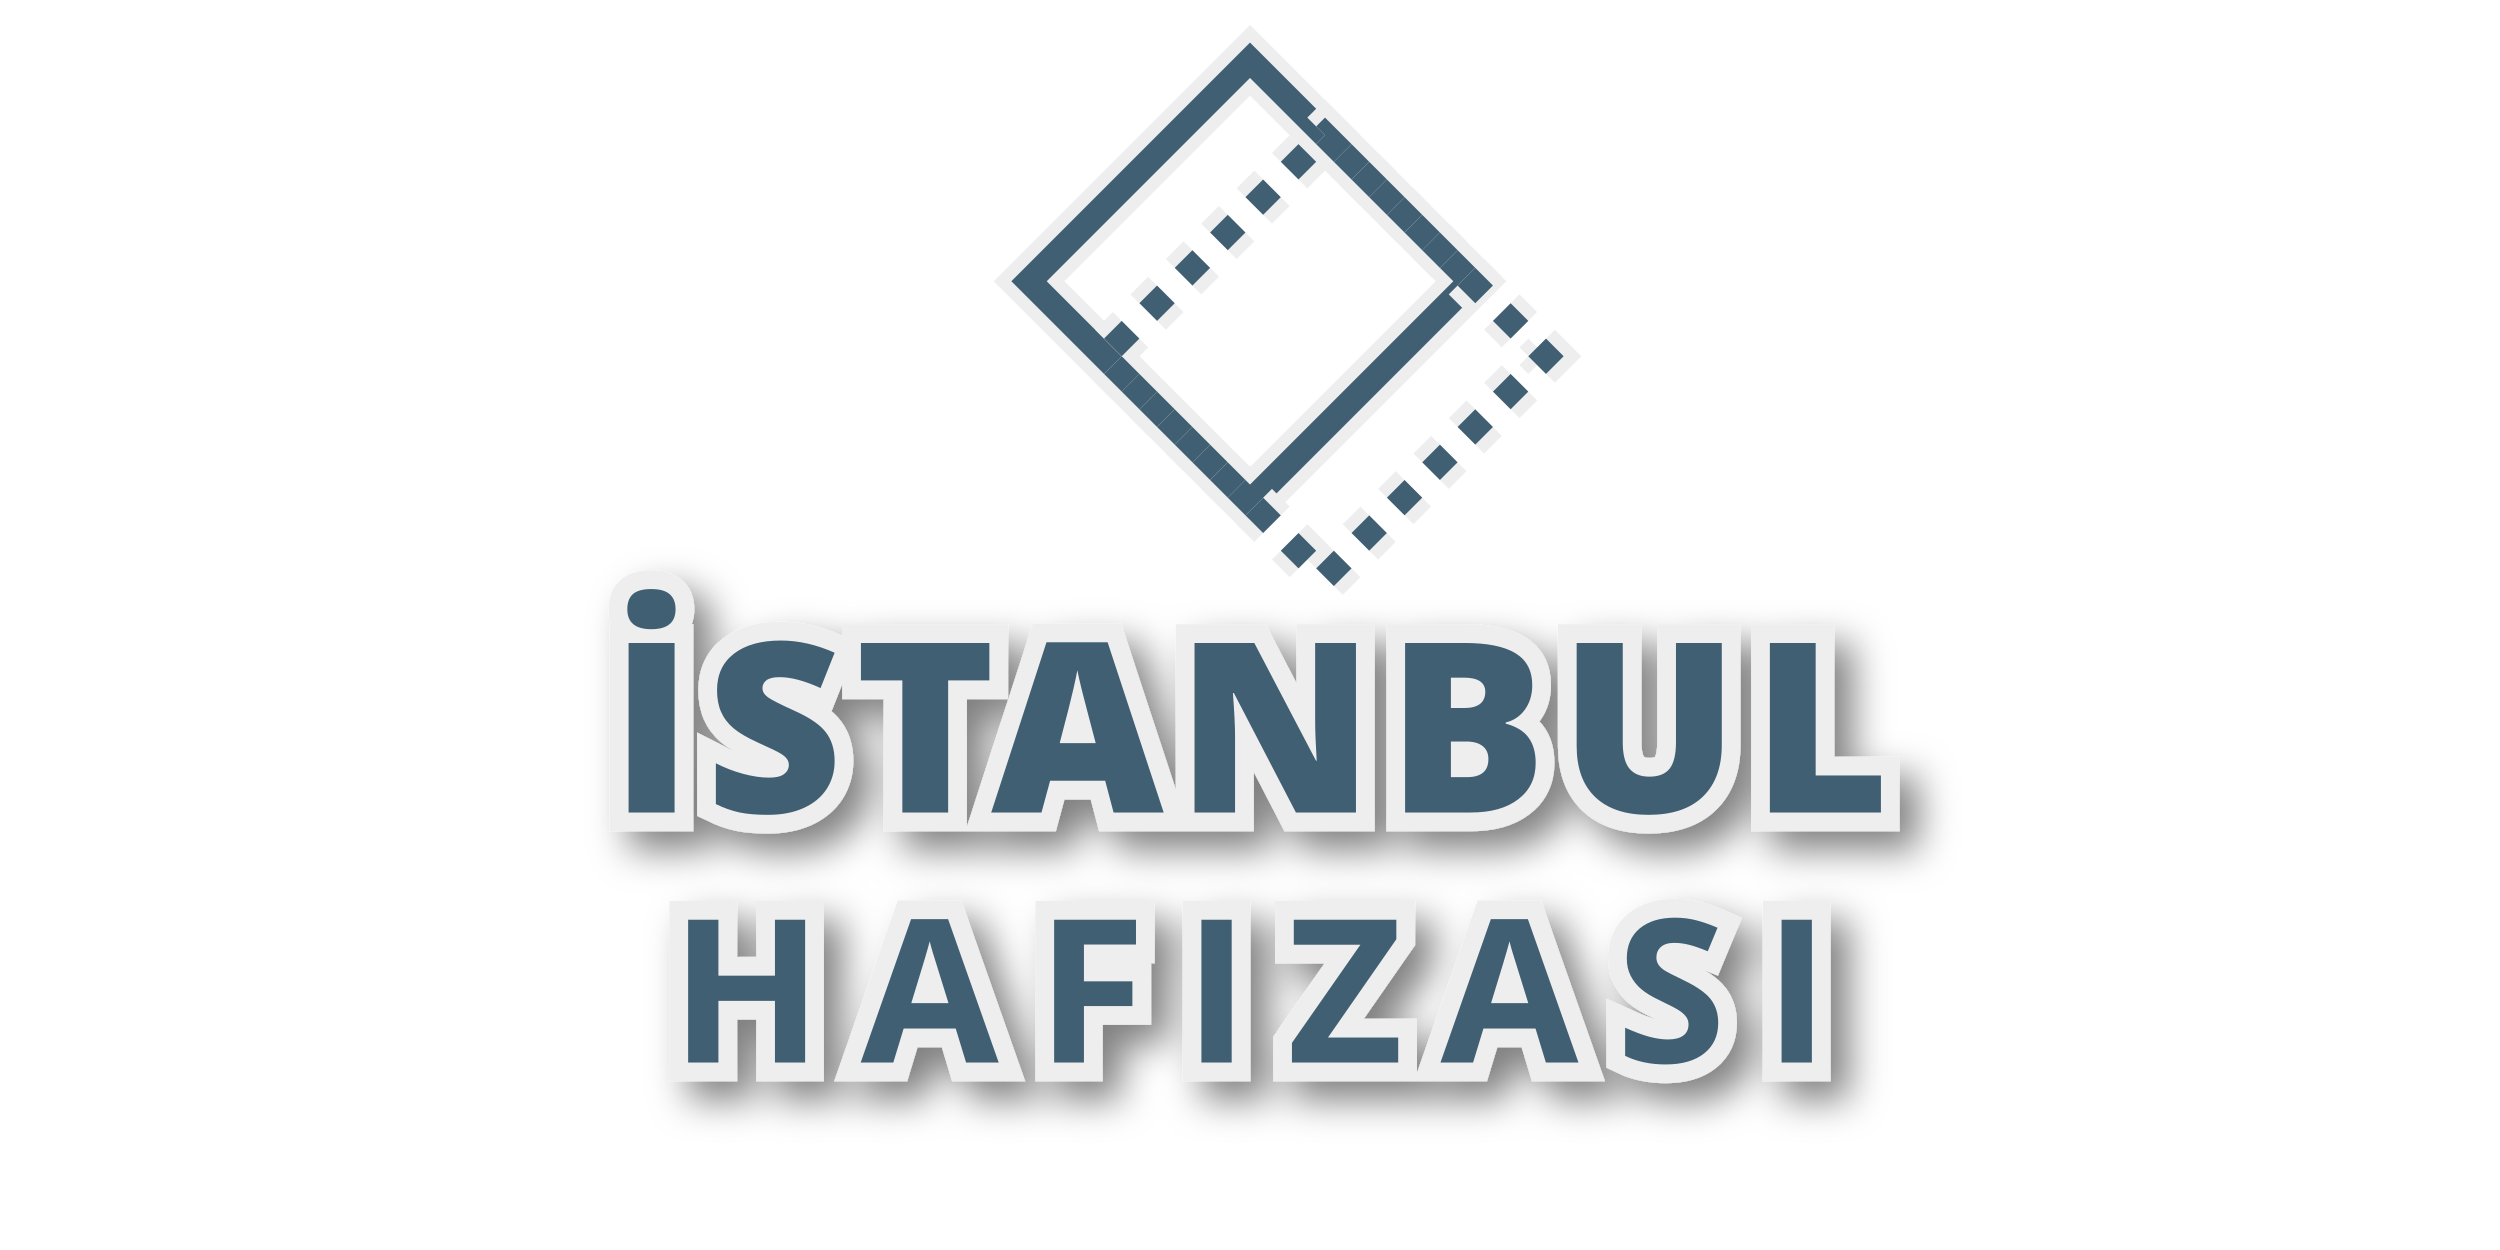
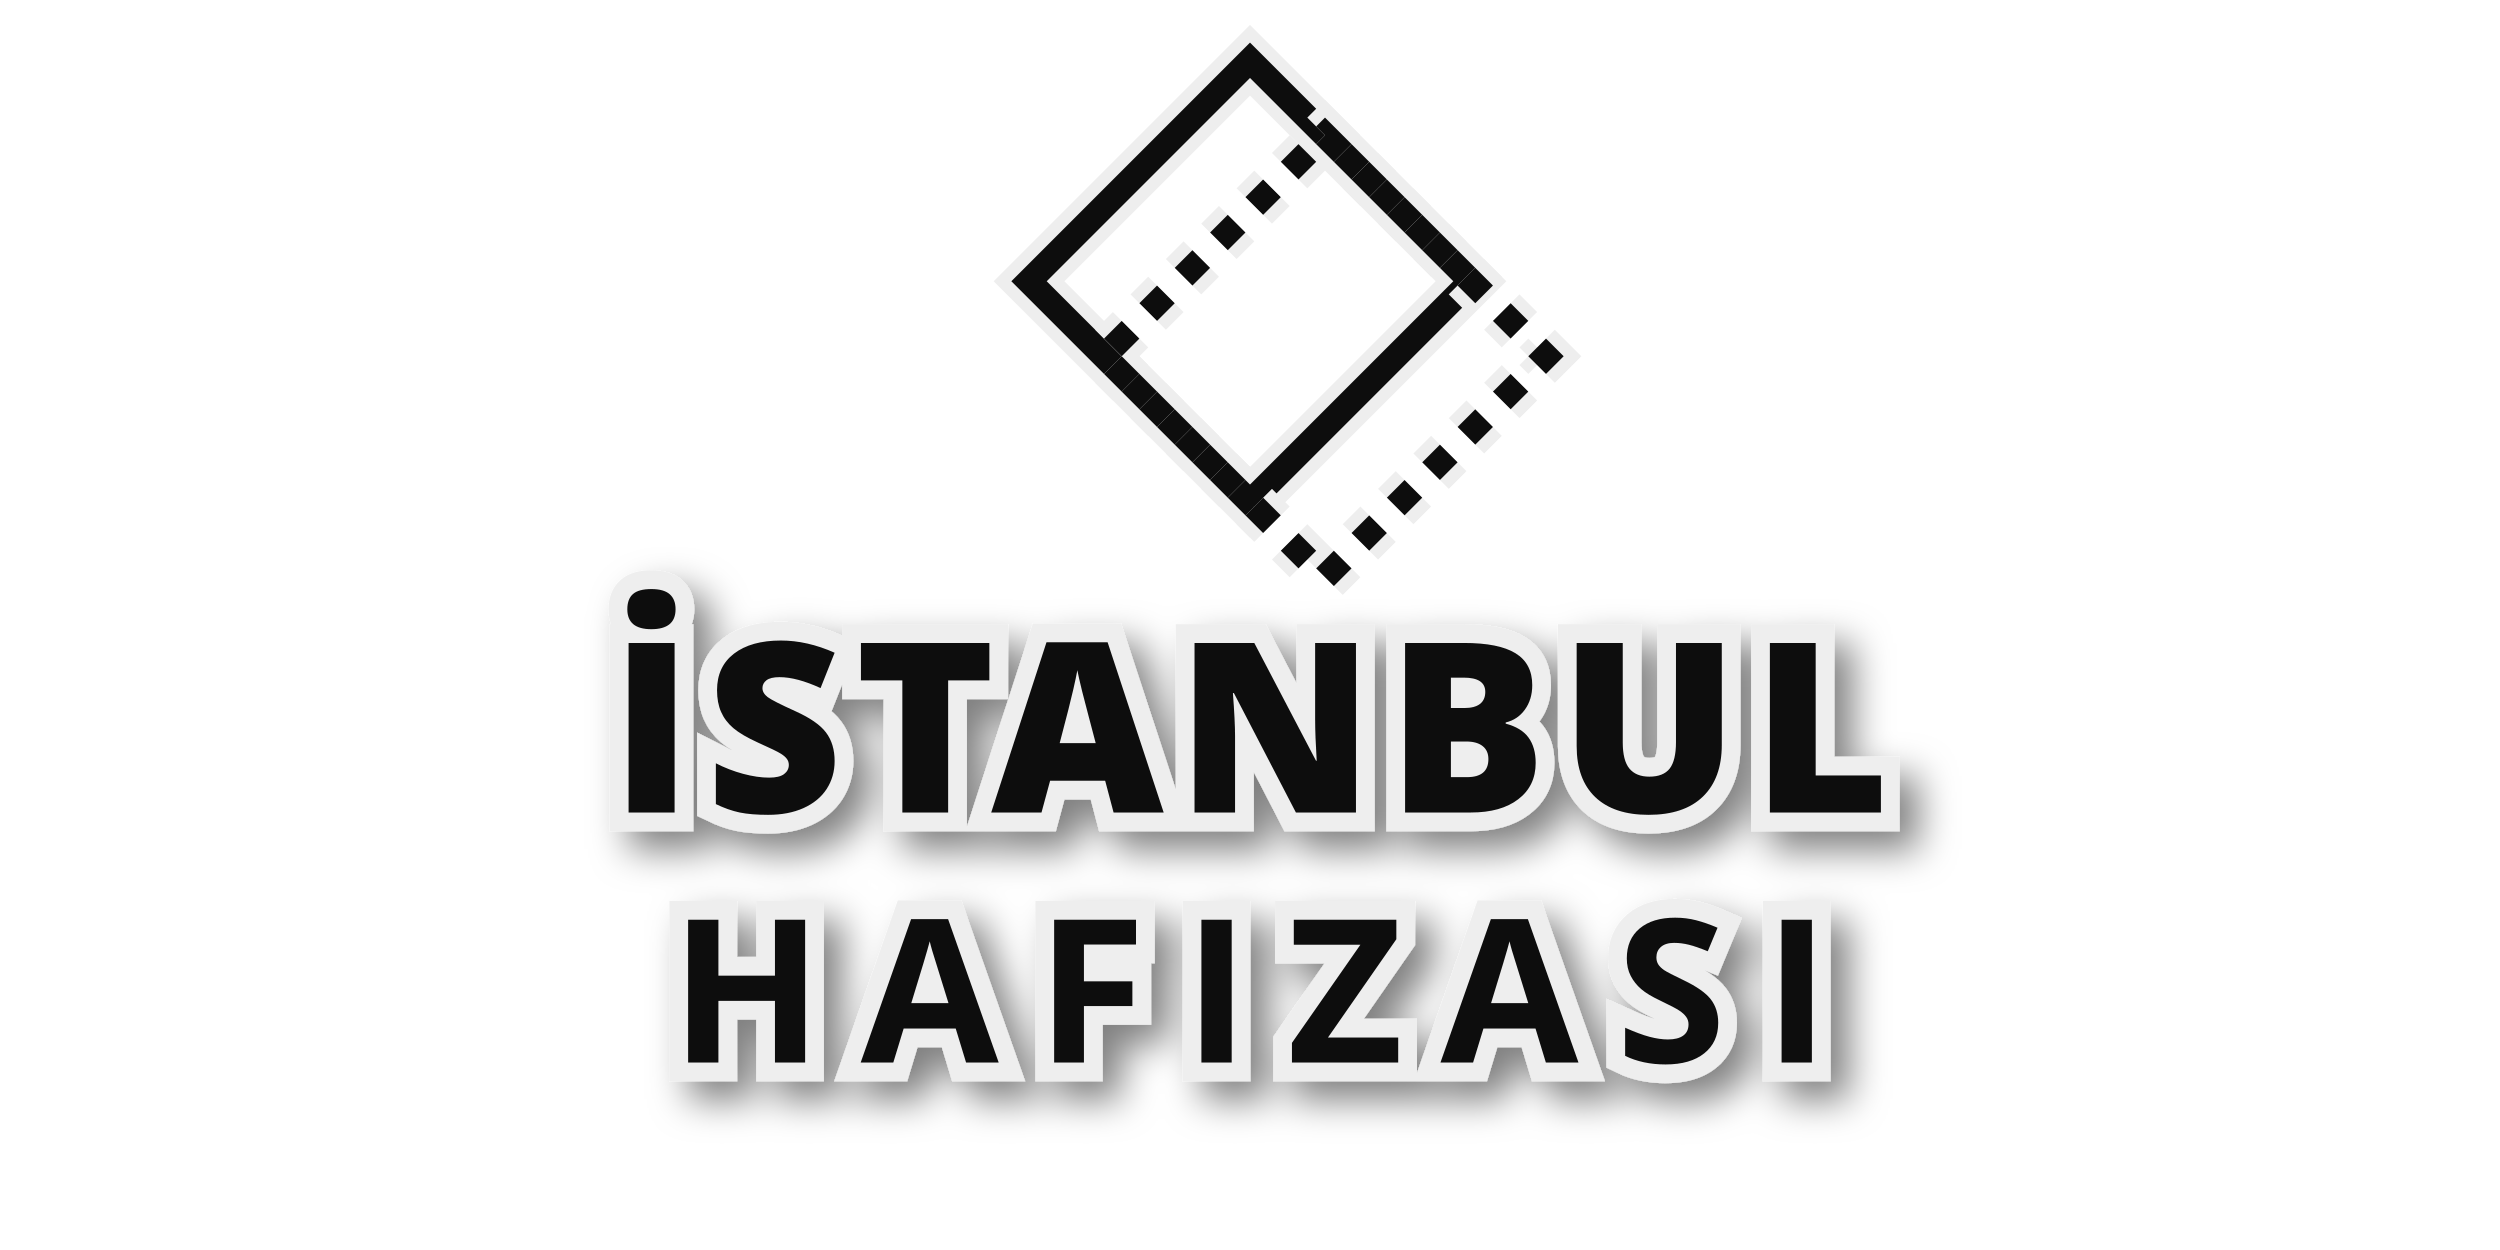
<svg xmlns="http://www.w3.org/2000/svg" viewBox="0 0 400 200">
  <defs>
    <filter id="powerfulGlow" x="-50%" y="-50%" width="200%" height="200%">
      <feGaussianBlur in="SourceGraphic" stdDeviation="5" result="blur" />
      <feFlood flood-color="#ffffff" flood-opacity="0.7" result="glowColor" />
      <feComposite in="glowColor" in2="blur" operator="in" result="softGlow" />
      <feMerge>
        <feMergeNode in="softGlow" />
        <feMergeNode in="SourceGraphic" />
      </feMerge>
    </filter>
    <filter id="strongShadow" x="-30%" y="-30%" width="160%" height="160%">
      <feGaussianBlur in="SourceAlpha" stdDeviation="3" result="blur" />
      <feOffset in="blur" dx="3" dy="3" result="offsetBlur" />
      <feFlood flood-color="#000000" flood-opacity="0.5" result="shadowColor" />
      <feComposite in="shadowColor" in2="offsetBlur" operator="in" result="shadowBlur" />
      <feMerge>
        <feMergeNode in="shadowBlur" />
        <feMergeNode in="SourceGraphic" />
      </feMerge>
    </filter>
  </defs>
  <g transform="translate(50, 20)">
    <g transform="translate(125, 0)" filter="url(#powerfulGlow)">
      <rect x="0" y="0" width="50" height="50" fill="none" stroke="#EEEEEE" stroke-width="8" transform="rotate(45, 25, 25)" />
-       <rect x="0" y="0" width="50" height="50" fill="none" stroke="#405F73" stroke-width="4" transform="rotate(45, 25, 25)" />
+       <rect x="0" y="0" width="50" height="50" fill="none" stroke="#0D0D0D" stroke-width="4" transform="rotate(45, 25, 25)" />
      <rect x="12" y="12" width="50" height="50" fill="none" stroke="#EEEEEE" stroke-width="8" transform="rotate(45, 37, 37)" stroke-dasharray="4,4" />
-       <rect x="12" y="12" width="50" height="50" fill="none" stroke="#405F73" stroke-width="4" transform="rotate(45, 37, 37)" stroke-dasharray="4,4" />
+       <rect x="12" y="12" width="50" height="50" fill="none" stroke="#0D0D0D" stroke-width="4" transform="rotate(45, 37, 37)" stroke-dasharray="4,4" />
    </g>
    <g filter="url(#strongShadow)">
      <text x="150" y="110" text-anchor="middle" font-family="'Open Sans', sans-serif" font-size="38" letter-spacing="2" font-weight="900" stroke="#EEEEEE" stroke-width="6" fill="none">İSTANBUL</text>
-       <text x="150" y="110" text-anchor="middle" font-family="'Open Sans', sans-serif" font-size="38" letter-spacing="2" font-weight="900" fill="#405F73">İSTANBUL</text>
+       <text x="150" y="110" text-anchor="middle" font-family="'Open Sans', sans-serif" font-size="38" letter-spacing="2" font-weight="900" fill="#0D0D0D">İSTANBUL</text>
      <text x="150" y="150" text-anchor="middle" font-family="'Open Sans', sans-serif" font-size="32" letter-spacing="6" font-weight="700" stroke="#EEEEEE" stroke-width="6" fill="none">HAFIZASI</text>
-       <text x="150" y="150" text-anchor="middle" font-family="'Open Sans', sans-serif" font-size="32" letter-spacing="6" font-weight="700" fill="#405F73">HAFIZASI</text>
+       <text x="150" y="150" text-anchor="middle" font-family="'Open Sans', sans-serif" font-size="32" letter-spacing="6" font-weight="700" fill="#0D0D0D">HAFIZASI</text>
    </g>
  </g>
</svg>
